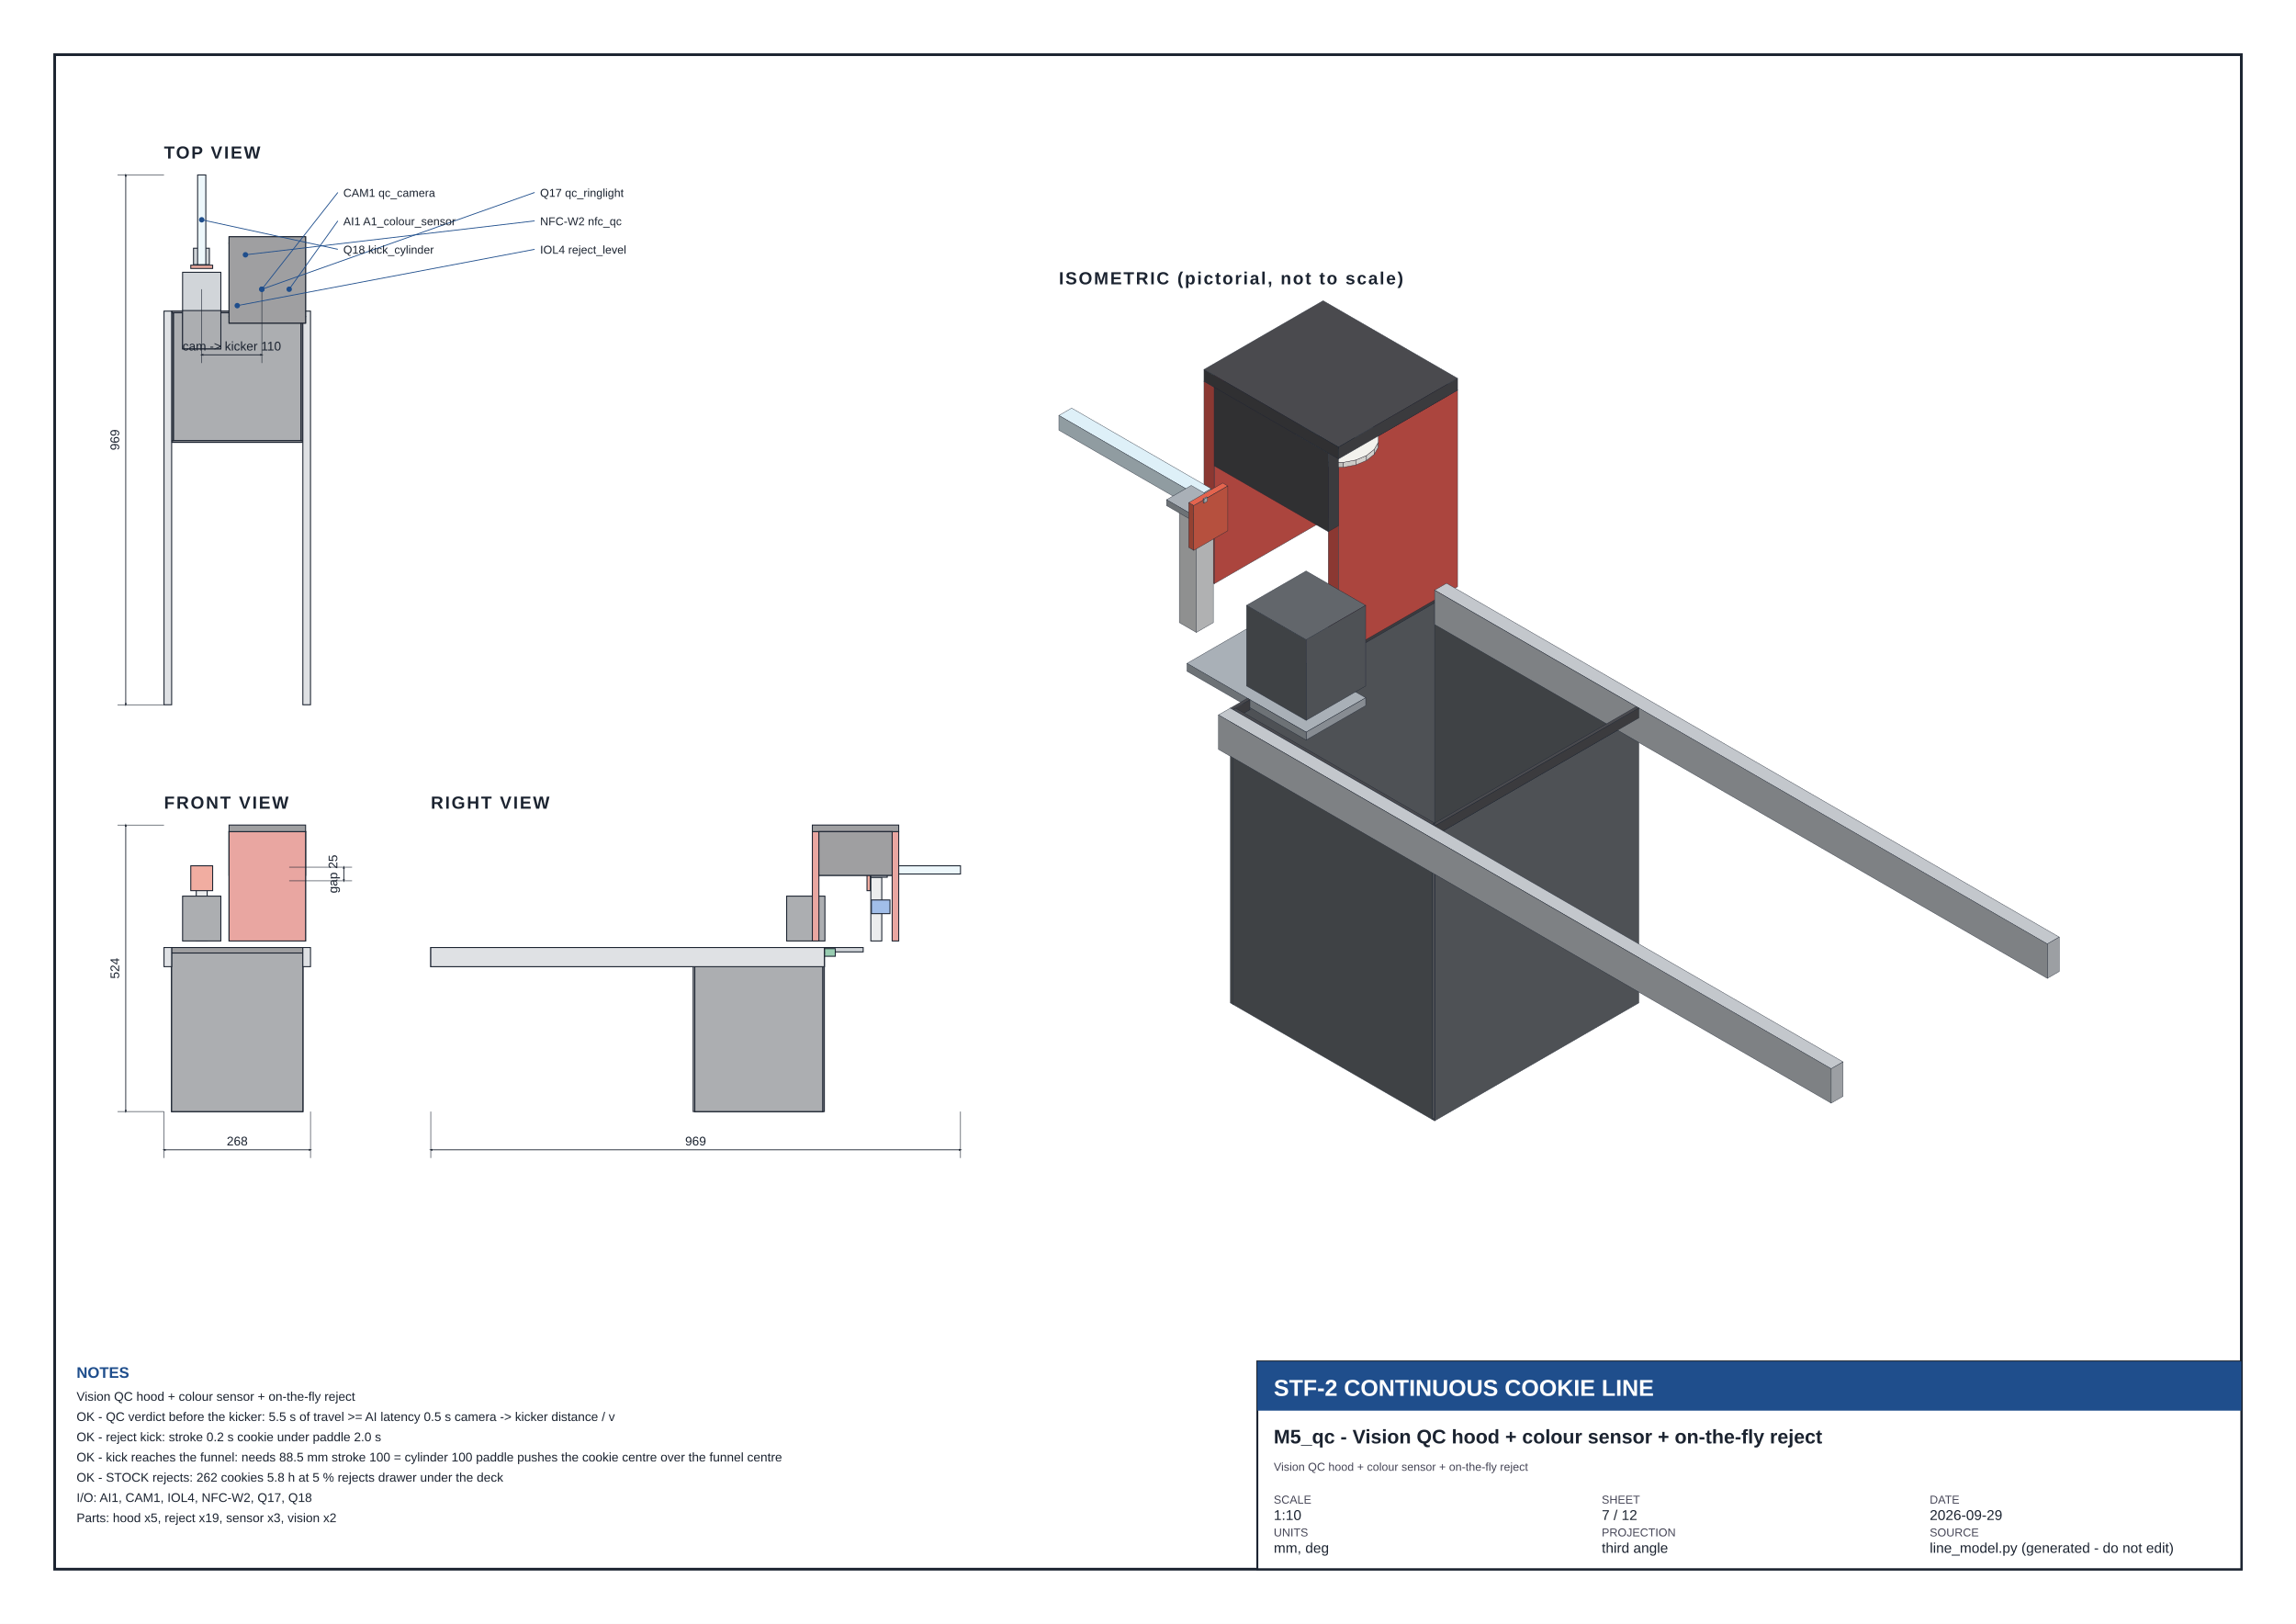
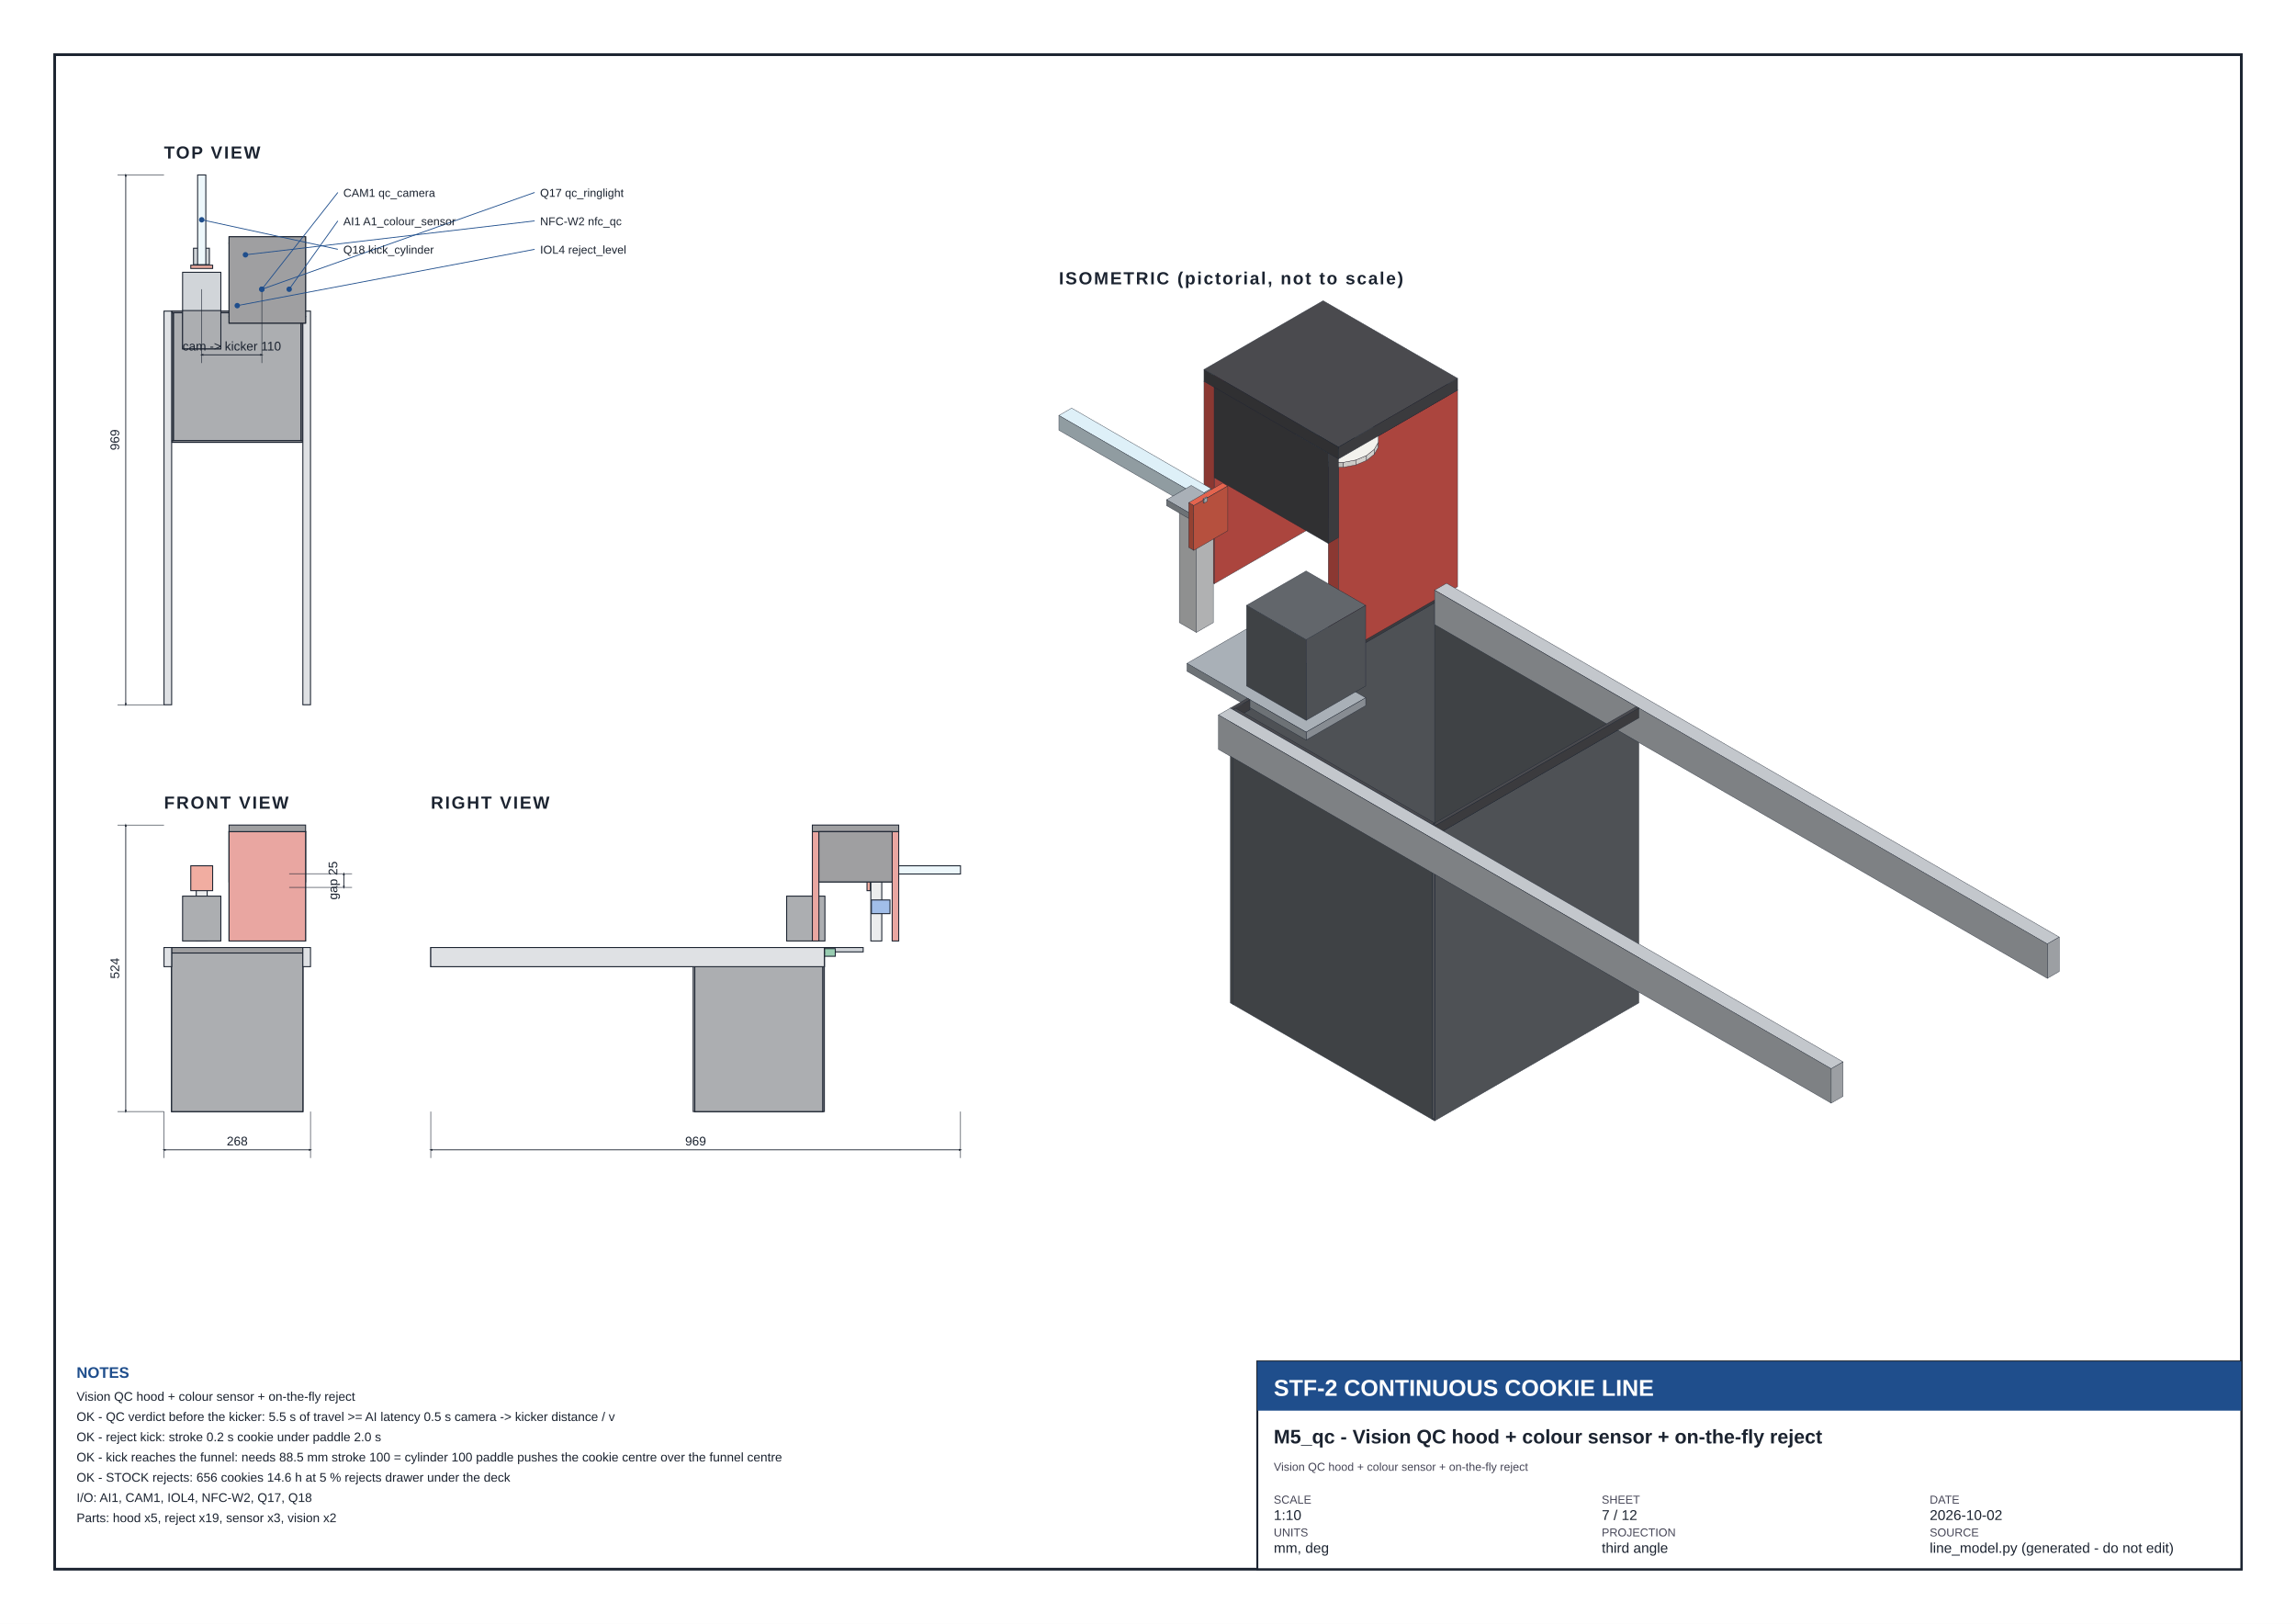
<svg xmlns="http://www.w3.org/2000/svg" width="420mm" height="297mm" viewBox="0 0 420 297">
  <defs>
    <marker id="a" viewBox="0 0 10 10" refX="5" refY="5" markerWidth="4" markerHeight="4" orient="auto-start-reverse">
      <path d="M0,2 L10,5 L0,8 z" fill="#1b2330" />
    </marker>
    <marker id="f" viewBox="0 0 10 10" refX="5" refY="5" markerWidth="5" markerHeight="5" orient="auto">
      <path d="M0,1 L10,5 L0,9 z" fill="#1f4e8c" />
    </marker>
    <pattern id="hatch" width="1.6" height="1.6" patternUnits="userSpaceOnUse" patternTransform="rotate(45)">
      <rect width="1.6" height="1.6" fill="#eef1f5" />
      <line x1="0" y1="0" x2="0" y2="1.6" stroke="#1b2330" stroke-width=".18" />
    </pattern>
  </defs>
  <style>
text{font-family:'Helvetica Neue',Arial,sans-serif;fill:#1b2330}
.vt{font-size:3.2px;font-weight:700;letter-spacing:.3px}
.dt{font-size:2.3px}
.dim{stroke:#1b2330;stroke-width:.15;fill:none}
.ext{stroke:#1b2330;stroke-width:.1}
.tb{font-size:2.6px}.tbh{font-size:4.2px;font-weight:700}.tbs{font-size:2.1px;fill:#445}
.nt{font-size:2.3px}.nh{font-size:2.8px;font-weight:700;fill:#1f4e8c}
.co{font-size:2.1px}.col{stroke:#1f4e8c;stroke-width:.15}
</style>
  <rect width="420" height="297" fill="#ffffff" />
  <rect x="10" y="10" width="400" height="277" fill="none" stroke="#1b2330" stroke-width=".5" />
  <rect x="31.70" y="57.20" width="23.40" height="23.40" fill="#acaeb1" stroke="#1b2330" stroke-width="0.18" />
  <rect x="31.40" y="80.60" width="24.00" height="0.30" fill="#acaeb1" stroke="#1b2330" stroke-width="0.18" />
  <rect x="31.40" y="56.90" width="24.00" height="0.30" fill="#acaeb1" stroke="#1b2330" stroke-width="0.18" />
  <rect x="31.40" y="57.20" width="0.30" height="23.40" fill="#acaeb1" stroke="#1b2330" stroke-width="0.18" />
  <rect x="55.10" y="57.20" width="0.30" height="23.40" fill="#acaeb1" stroke="#1b2330" stroke-width="0.18" />
  <rect x="42.40" y="54.90" width="2.00" height="2.00" fill="#98ccb1" stroke="#1b2330" stroke-width="0.18" />
  <rect x="33.40" y="49.80" width="7.00" height="14.00" fill="#d1d5d9" stroke="#1b2330" stroke-width="0.18" />
  <rect x="31.40" y="80.60" width="24.00" height="0.30" fill="#9f9fa1" stroke="#1b2330" stroke-width="0.18" />
  <rect x="31.40" y="57.20" width="0.30" height="23.40" fill="#9f9fa1" stroke="#1b2330" stroke-width="0.18" />
  <rect x="55.10" y="57.20" width="0.30" height="23.40" fill="#9f9fa1" stroke="#1b2330" stroke-width="0.18" />
  <rect x="31.40" y="56.90" width="2.00" height="0.30" fill="#9f9fa1" stroke="#1b2330" stroke-width="0.18" />
  <rect x="40.40" y="56.90" width="15.00" height="0.30" fill="#9f9fa1" stroke="#1b2330" stroke-width="0.18" />
  <rect x="30.00" y="56.90" width="1.40" height="72.00" fill="#dfe1e4" stroke="#1b2330" stroke-width="0.18" />
  <rect x="55.40" y="56.90" width="1.40" height="72.00" fill="#dfe1e4" stroke="#1b2330" stroke-width="0.18" />
  <rect x="42.90" y="44.90" width="4.00" height="3.40" fill="#a1bee9" stroke="#1b2330" stroke-width="0.18" />
  <rect x="33.40" y="56.80" width="7.00" height="7.00" fill="#acaeb1" stroke="#1b2330" stroke-width="0.18" />
  <rect x="35.90" y="46.40" width="2.00" height="2.00" fill="#ecedee" stroke="#1b2330" stroke-width="0.18" />
  <rect x="35.40" y="45.40" width="2.90" height="3.00" fill="#d1d5d9" stroke="#1b2330" stroke-width="0.18" />
  <rect x="36.70" y="48.40" width="0.40" height="0.10" fill="#dfe1e4" stroke="#1b2330" stroke-width="0.18" />
  <rect x="34.90" y="48.50" width="4.00" height="0.60" fill="#f1ada1" stroke="#1b2330" stroke-width="0.18" />
  <rect x="36.15" y="32.00" width="1.50" height="16.40" fill="#edf7fb" stroke="#1b2330" stroke-width="0.18" />
  <rect x="51.40" y="52.15" width="3.00" height="1.50" fill="#9f9fa1" stroke="#1b2330" stroke-width="0.18" />
  <circle cx="47.90" cy="52.90" r="3.50" fill="#f9f8f5" stroke="#1b2330" stroke-width="0.18" />
  <path d="M46.85,52.90h2.10M47.90,51.85v2.10" stroke="#1b2330" stroke-width="0.1" />
  <rect x="41.90" y="57.90" width="14.00" height="1.20" fill="#e9a6a1" stroke="#1b2330" stroke-width="0.18" />
  <rect x="41.90" y="43.30" width="14.00" height="1.20" fill="#e9a6a1" stroke="#1b2330" stroke-width="0.18" />
  <rect x="54.70" y="44.50" width="1.20" height="13.40" fill="#9f9fa1" stroke="#1b2330" stroke-width="0.18" />
  <rect x="41.90" y="44.50" width="1.20" height="13.40" fill="#9f9fa1" stroke="#1b2330" stroke-width="0.18" />
  <circle cx="47.90" cy="52.90" r="1.50" fill="#9f9fa1" stroke="#1b2330" stroke-width="0.18" />
  <rect x="41.90" y="43.30" width="14.00" height="15.80" fill="#9f9fa1" stroke="#1b2330" stroke-width="0.18" />
  <text x="30.0" y="29.0" class="vt">TOP VIEW</text>
  <rect x="41.90" y="152.10" width="14.00" height="20.00" fill="#e9a6a1" stroke="#1b2330" stroke-width="0.18" />
  <rect x="42.90" y="164.60" width="4.00" height="2.50" fill="#a1bee9" stroke="#1b2330" stroke-width="0.18" />
  <rect x="36.15" y="158.35" width="1.50" height="1.50" fill="#edf7fb" stroke="#1b2330" stroke-width="0.18" />
  <rect x="35.40" y="159.85" width="2.90" height="0.60" fill="#d1d5d9" stroke="#1b2330" stroke-width="0.18" />
  <rect x="35.90" y="160.45" width="2.00" height="11.65" fill="#ecedee" stroke="#1b2330" stroke-width="0.18" />
  <circle cx="36.90" cy="159.10" r="0.20" fill="#dfe1e4" stroke="#1b2330" stroke-width="0.18" />
  <rect x="34.90" y="158.35" width="4.00" height="4.55" fill="#f1ada1" stroke="#1b2330" stroke-width="0.18" />
-   <rect x="51.40" y="157.10" width="3.00" height="1.50" fill="#9f9fa1" stroke="#1b2330" stroke-width="0.18" />
+   <rect x="51.40" y="158.30" width="3.00" height="1.50" fill="#9f9fa1" stroke="#1b2330" stroke-width="0.18" />
  <rect x="46.40" y="152.10" width="3.00" height="4.00" fill="#9f9fa1" stroke="#1b2330" stroke-width="0.18" />
  <rect x="44.40" y="156.10" width="7.00" height="0.50" fill="#f9f8f5" stroke="#1b2330" stroke-width="0.18" />
  <rect x="42.40" y="173.50" width="2.00" height="1.40" fill="#98ccb1" stroke="#1b2330" stroke-width="0.18" />
  <rect x="31.40" y="174.30" width="24.00" height="29.00" fill="#acaeb1" stroke="#1b2330" stroke-width="0.18" />
  <rect x="31.40" y="173.30" width="2.00" height="1.00" fill="#9f9fa1" stroke="#1b2330" stroke-width="0.18" />
  <rect x="40.40" y="173.30" width="15.00" height="1.00" fill="#9f9fa1" stroke="#1b2330" stroke-width="0.18" />
-   <rect x="54.70" y="152.10" width="1.20" height="8.00" fill="#9f9fa1" stroke="#1b2330" stroke-width="0.18" />
-   <rect x="41.90" y="152.10" width="1.20" height="8.00" fill="#9f9fa1" stroke="#1b2330" stroke-width="0.18" />
+   <rect x="54.70" y="152.10" width="1.20" height="9.20" fill="#9f9fa1" stroke="#1b2330" stroke-width="0.18" />
+   <rect x="41.90" y="152.10" width="1.20" height="9.20" fill="#9f9fa1" stroke="#1b2330" stroke-width="0.18" />
  <rect x="41.90" y="152.10" width="14.00" height="20.00" fill="#e9a6a1" stroke="#1b2330" stroke-width="0.18" />
  <rect x="41.90" y="150.90" width="14.00" height="1.20" fill="#9f9fa1" stroke="#1b2330" stroke-width="0.18" />
  <rect x="33.40" y="163.90" width="7.00" height="8.20" fill="#acaeb1" stroke="#1b2330" stroke-width="0.18" />
  <rect x="33.40" y="173.30" width="7.00" height="0.80" fill="#d1d5d9" stroke="#1b2330" stroke-width="0.18" />
  <rect x="31.40" y="174.30" width="0.30" height="29.00" fill="#acaeb1" stroke="#1b2330" stroke-width="0.18" />
  <rect x="55.10" y="174.30" width="0.30" height="29.00" fill="#acaeb1" stroke="#1b2330" stroke-width="0.18" />
  <rect x="31.70" y="203.00" width="23.40" height="0.30" fill="#acaeb1" stroke="#1b2330" stroke-width="0.18" />
  <rect x="31.40" y="173.30" width="0.30" height="1.00" fill="#9f9fa1" stroke="#1b2330" stroke-width="0.18" />
  <rect x="55.10" y="173.30" width="0.30" height="1.00" fill="#9f9fa1" stroke="#1b2330" stroke-width="0.18" />
  <rect x="31.40" y="174.30" width="24.00" height="29.00" fill="#acaeb1" stroke="#1b2330" stroke-width="0.18" />
  <rect x="31.40" y="173.30" width="24.00" height="1.00" fill="#9f9fa1" stroke="#1b2330" stroke-width="0.18" />
  <rect x="30.00" y="173.30" width="1.40" height="3.50" fill="#dfe1e4" stroke="#1b2330" stroke-width="0.18" />
  <rect x="55.40" y="173.30" width="1.40" height="3.50" fill="#dfe1e4" stroke="#1b2330" stroke-width="0.18" />
  <text x="30.0" y="147.9" class="vt">FRONT VIEW</text>
  <rect x="78.80" y="173.30" width="72.00" height="3.50" fill="#dfe1e4" stroke="#1b2330" stroke-width="0.18" />
  <rect x="127.10" y="174.30" width="23.40" height="29.00" fill="#acaeb1" stroke="#1b2330" stroke-width="0.18" />
  <rect x="127.10" y="173.30" width="23.40" height="1.00" fill="#9f9fa1" stroke="#1b2330" stroke-width="0.18" />
  <rect x="150.50" y="173.30" width="0.30" height="1.00" fill="#9f9fa1" stroke="#1b2330" stroke-width="0.18" />
  <rect x="159.20" y="158.90" width="0.10" height="0.40" fill="#dfe1e4" stroke="#1b2330" stroke-width="0.18" />
  <rect x="159.30" y="158.35" width="16.40" height="1.50" fill="#edf7fb" stroke="#1b2330" stroke-width="0.18" />
  <rect x="159.30" y="160.45" width="2.00" height="11.65" fill="#ecedee" stroke="#1b2330" stroke-width="0.18" />
  <rect x="159.30" y="159.85" width="3.00" height="0.60" fill="#d1d5d9" stroke="#1b2330" stroke-width="0.18" />
  <rect x="158.60" y="158.35" width="0.60" height="4.55" fill="#f1ada1" stroke="#1b2330" stroke-width="0.18" />
  <rect x="143.90" y="163.90" width="7.00" height="8.20" fill="#acaeb1" stroke="#1b2330" stroke-width="0.18" />
  <rect x="143.90" y="173.30" width="14.00" height="0.80" fill="#d1d5d9" stroke="#1b2330" stroke-width="0.18" />
-   <rect x="149.80" y="152.10" width="13.40" height="8.00" fill="#9f9fa1" stroke="#1b2330" stroke-width="0.18" />
+   <rect x="149.80" y="152.10" width="13.40" height="9.20" fill="#9f9fa1" stroke="#1b2330" stroke-width="0.18" />
  <rect x="150.80" y="173.50" width="2.00" height="1.40" fill="#98ccb1" stroke="#1b2330" stroke-width="0.18" />
  <rect x="159.40" y="164.60" width="3.40" height="2.50" fill="#a1bee9" stroke="#1b2330" stroke-width="0.18" />
  <rect x="153.30" y="152.10" width="3.00" height="4.00" fill="#9f9fa1" stroke="#1b2330" stroke-width="0.18" />
  <rect x="151.30" y="156.10" width="7.00" height="0.50" fill="#f9f8f5" stroke="#1b2330" stroke-width="0.18" />
-   <rect x="154.05" y="157.10" width="1.50" height="1.50" fill="#9f9fa1" stroke="#1b2330" stroke-width="0.18" />
+   <rect x="154.05" y="158.30" width="1.50" height="1.50" fill="#9f9fa1" stroke="#1b2330" stroke-width="0.18" />
  <rect x="127.10" y="203.00" width="23.40" height="0.30" fill="#acaeb1" stroke="#1b2330" stroke-width="0.18" />
  <rect x="126.80" y="174.30" width="0.30" height="29.00" fill="#acaeb1" stroke="#1b2330" stroke-width="0.18" />
  <rect x="150.50" y="174.30" width="0.30" height="29.00" fill="#acaeb1" stroke="#1b2330" stroke-width="0.18" />
  <rect x="127.10" y="174.30" width="23.40" height="29.00" fill="#acaeb1" stroke="#1b2330" stroke-width="0.18" />
  <rect x="126.80" y="173.30" width="0.30" height="1.00" fill="#9f9fa1" stroke="#1b2330" stroke-width="0.18" />
  <rect x="127.10" y="173.30" width="23.40" height="1.00" fill="#9f9fa1" stroke="#1b2330" stroke-width="0.18" />
  <rect x="150.50" y="173.30" width="0.30" height="1.00" fill="#9f9fa1" stroke="#1b2330" stroke-width="0.18" />
  <rect x="148.60" y="152.10" width="1.20" height="20.00" fill="#e9a6a1" stroke="#1b2330" stroke-width="0.18" />
  <rect x="163.20" y="152.10" width="1.20" height="20.00" fill="#e9a6a1" stroke="#1b2330" stroke-width="0.18" />
  <rect x="148.60" y="150.90" width="15.80" height="1.20" fill="#9f9fa1" stroke="#1b2330" stroke-width="0.18" />
-   <rect x="149.80" y="152.10" width="13.40" height="8.00" fill="#9f9fa1" stroke="#1b2330" stroke-width="0.18" />
+   <rect x="149.80" y="152.10" width="13.40" height="9.20" fill="#9f9fa1" stroke="#1b2330" stroke-width="0.18" />
  <rect x="78.80" y="173.30" width="72.00" height="3.50" fill="#dfe1e4" stroke="#1b2330" stroke-width="0.18" />
  <text x="78.8" y="147.9" class="vt">RIGHT VIEW</text>
  <line x1="30.00" y1="203.30" x2="30.00" y2="211.80" class="ext" />
  <line x1="56.80" y1="203.30" x2="56.80" y2="211.80" class="ext" />
  <line x1="30.00" y1="210.30" x2="56.80" y2="210.30" class="dim" marker-start="url(#a)" marker-end="url(#a)" />
  <text x="43.40" y="209.50" class="dt" text-anchor="middle">268</text>
  <line x1="30.00" y1="203.30" x2="21.50" y2="203.30" class="ext" />
  <line x1="30.00" y1="150.90" x2="21.50" y2="150.90" class="ext" />
  <line x1="23.00" y1="203.30" x2="23.00" y2="150.90" class="dim" marker-start="url(#a)" marker-end="url(#a)" />
  <text x="21.80" y="177.10" class="dt" transform="rotate(-90 21.80 177.10)" text-anchor="middle">524</text>
  <line x1="30.00" y1="128.90" x2="21.50" y2="128.90" class="ext" />
  <line x1="30.00" y1="32.00" x2="21.50" y2="32.00" class="ext" />
  <line x1="23.00" y1="128.90" x2="23.00" y2="32.00" class="dim" marker-start="url(#a)" marker-end="url(#a)" />
  <text x="21.80" y="80.45" class="dt" transform="rotate(-90 21.80 80.45)" text-anchor="middle">969</text>
  <line x1="78.80" y1="203.30" x2="78.80" y2="211.80" class="ext" />
  <line x1="175.70" y1="203.30" x2="175.70" y2="211.80" class="ext" />
  <line x1="78.80" y1="210.30" x2="175.70" y2="210.30" class="dim" marker-start="url(#a)" marker-end="url(#a)" />
  <text x="127.25" y="209.50" class="dt" text-anchor="middle">969</text>
  <line x1="36.90" y1="52.90" x2="36.90" y2="66.40" class="ext" />
  <line x1="47.90" y1="52.90" x2="47.90" y2="66.40" class="ext" />
  <line x1="36.90" y1="64.90" x2="47.90" y2="64.90" class="dim" marker-start="url(#a)" marker-end="url(#a)" />
  <text x="42.40" y="64.10" class="dt" text-anchor="middle">cam -&gt; kicker 110</text>
-   <line x1="52.90" y1="161.10" x2="64.40" y2="161.10" class="ext" />
-   <line x1="52.90" y1="158.60" x2="64.40" y2="158.60" class="ext" />
-   <line x1="62.90" y1="161.10" x2="62.90" y2="158.60" class="dim" marker-start="url(#a)" marker-end="url(#a)" />
-   <text x="61.70" y="159.85" class="dt" transform="rotate(-90 61.70 159.85)" text-anchor="middle">gap 25</text>
+   <line x1="52.90" y1="162.30" x2="64.40" y2="162.30" class="ext" />
+   <line x1="52.90" y1="159.80" x2="64.40" y2="159.80" class="ext" />
+   <line x1="62.90" y1="162.30" x2="62.90" y2="159.80" class="dim" marker-start="url(#a)" marker-end="url(#a)" />
+   <text x="61.70" y="161.05" class="dt" transform="rotate(-90 61.70 161.05)" text-anchor="middle">gap 25</text>
  <line x1="47.9" y1="52.9" x2="61.8" y2="35.2" class="col" />
  <circle cx="47.9" cy="52.9" r=".5" fill="#1f4e8c" />
  <text x="62.8" y="36.0" class="co">CAM1 qc_camera</text>
  <line x1="47.9" y1="52.9" x2="97.8" y2="35.2" class="col" />
  <circle cx="47.9" cy="52.9" r=".5" fill="#1f4e8c" />
  <text x="98.8" y="36.0" class="co">Q17 qc_ringlight</text>
  <line x1="52.9" y1="52.9" x2="61.8" y2="40.4" class="col" />
  <circle cx="52.9" cy="52.9" r=".5" fill="#1f4e8c" />
  <text x="62.8" y="41.2" class="co">AI1 A1_colour_sensor</text>
  <line x1="44.9" y1="46.6" x2="97.8" y2="40.4" class="col" />
  <circle cx="44.9" cy="46.6" r=".5" fill="#1f4e8c" />
  <text x="98.8" y="41.2" class="co">NFC-W2 nfc_qc</text>
  <line x1="36.9" y1="40.2" x2="61.8" y2="45.6" class="col" />
  <circle cx="36.9" cy="40.2" r=".5" fill="#1f4e8c" />
  <text x="62.8" y="46.4" class="co">Q18 kick_cylinder</text>
  <line x1="43.4" y1="55.9" x2="97.8" y2="45.6" class="col" />
  <circle cx="43.4" cy="55.9" r=".5" fill="#1f4e8c" />
  <text x="98.8" y="46.4" class="co">IOL4 reject_level</text>
  <text x="193.7" y="52.0" class="vt">ISOMETRIC (pictorial, not to scale)</text>
  <path d="M262.43,203.92 L298.85,182.89 L262.43,161.86 L226.00,182.89 Z" fill="#62666b" stroke="#1b2330" stroke-width=".06" />
  <path d="M262.43,204.46 L298.85,183.43 L298.85,182.89 L262.43,203.92 Z" fill="#4e5155" stroke="#1b2330" stroke-width=".06" />
  <path d="M262.43,204.46 L226.00,183.43 L226.00,182.89 L262.43,203.92 Z" fill="#3f4245" stroke="#1b2330" stroke-width=".06" />
  <path d="M225.53,131.57 L262.89,110.00 L262.43,109.73 L225.07,131.30 Z" fill="#62666b" stroke="#1b2330" stroke-width=".06" />
  <path d="M225.53,183.70 L262.89,162.13 L262.89,110.00 L225.53,131.57 Z" fill="#4e5155" stroke="#1b2330" stroke-width=".06" />
  <path d="M225.53,183.70 L225.07,183.43 L225.07,131.30 L225.53,131.57 Z" fill="#3f4245" stroke="#1b2330" stroke-width=".06" />
  <path d="M298.85,131.30 L299.32,131.03 L262.89,110.00 L262.43,110.27 Z" fill="#62666b" stroke="#1b2330" stroke-width=".06" />
  <path d="M298.85,183.43 L299.32,183.16 L299.32,131.03 L298.85,131.30 Z" fill="#4e5155" stroke="#1b2330" stroke-width=".06" />
  <path d="M298.85,183.43 L262.43,162.40 L262.43,110.27 L298.85,131.30 Z" fill="#3f4245" stroke="#1b2330" stroke-width=".06" />
  <path d="M239.54,121.69 L262.89,108.21 L262.43,107.94 L239.08,121.42 Z" fill="#4a4a4e" stroke="#1b2330" stroke-width=".06" />
  <path d="M239.54,123.48 L262.89,110.00 L262.89,108.21 L239.54,121.69 Z" fill="#3b3b3e" stroke="#1b2330" stroke-width=".06" />
  <path d="M239.54,123.48 L239.08,123.21 L239.08,121.42 L239.54,121.69 Z" fill="#303032" stroke="#1b2330" stroke-width=".06" />
  <path d="M262.43,152.87 L299.79,131.30 L299.32,131.03 L261.96,152.60 Z" fill="#62666b" stroke="#1b2330" stroke-width=".06" />
  <path d="M262.43,205.00 L299.79,183.43 L299.79,131.30 L262.43,152.87 Z" fill="#4e5155" stroke="#1b2330" stroke-width=".06" />
  <path d="M262.43,205.00 L261.96,204.73 L261.96,152.60 L262.43,152.87 Z" fill="#3f4245" stroke="#1b2330" stroke-width=".06" />
  <path d="M261.96,152.60 L262.43,152.33 L226.00,131.30 L225.53,131.57 Z" fill="#62666b" stroke="#1b2330" stroke-width=".06" />
  <path d="M261.96,204.73 L262.43,204.46 L262.43,152.33 L261.96,152.60 Z" fill="#4e5155" stroke="#1b2330" stroke-width=".06" />
  <path d="M261.96,204.73 L225.53,183.70 L225.53,131.57 L261.96,152.60 Z" fill="#3f4245" stroke="#1b2330" stroke-width=".06" />
  <path d="M242.19,119.98 L245.30,118.18 L242.19,116.38 L239.08,118.18 Z" fill="#3d9f6b" stroke="#1b2330" stroke-width=".06" />
  <path d="M242.19,122.50 L245.30,120.70 L245.30,118.18 L242.19,119.98 Z" fill="#307f55" stroke="#1b2330" stroke-width=".06" />
  <path d="M242.19,122.50 L239.08,120.70 L239.08,118.18 L242.19,119.98 Z" fill="#276745" stroke="#1b2330" stroke-width=".06" />
  <path d="M298.85,129.51 L299.32,129.24 L262.89,108.21 L262.43,108.48 Z" fill="#4a4a4e" stroke="#1b2330" stroke-width=".06" />
  <path d="M298.85,131.30 L299.32,131.03 L299.32,129.24 L298.85,129.51 Z" fill="#3b3b3e" stroke="#1b2330" stroke-width=".06" />
  <path d="M298.85,131.30 L262.43,110.27 L262.43,108.48 L298.85,129.51 Z" fill="#303032" stroke="#1b2330" stroke-width=".06" />
  <path d="M229.58,95.80 L235.81,92.21 L230.52,89.15 L224.29,92.75 Z" fill="#4e84d7" stroke="#1b2330" stroke-width=".06" />
  <path d="M229.58,100.30 L235.81,96.70 L235.81,92.21 L229.58,95.80 Z" fill="#3e69ac" stroke="#1b2330" stroke-width=".06" />
  <path d="M229.58,100.30 L224.29,97.24 L224.29,92.75 L229.58,95.80 Z" fill="#32558b" stroke="#1b2330" stroke-width=".06" />
  <path d="M222.11,70.82 L243.90,58.24 L242.03,57.16 L220.24,69.74 Z" fill="#d6574e" stroke="#1b2330" stroke-width=".06" />
  <path d="M222.11,106.77 L243.90,94.19 L243.90,58.24 L222.11,70.82 Z" fill="#ab453e" stroke="#1b2330" stroke-width=".06" />
  <path d="M222.11,106.77 L220.24,105.69 L220.24,69.74 L222.11,70.82 Z" fill="#8b3832" stroke="#1b2330" stroke-width=".06" />
  <path d="M238.92,133.91 L249.82,127.62 L228.02,115.04 L217.13,121.33 Z" fill="#a9b0b7" stroke="#1b2330" stroke-width=".06" />
  <path d="M238.92,135.35 L249.82,129.06 L249.82,127.62 L238.92,133.91 Z" fill="#878c92" stroke="#1b2330" stroke-width=".06" />
  <path d="M238.92,135.35 L217.13,122.77 L217.13,121.33 L238.92,133.91 Z" fill="#6d7276" stroke="#1b2330" stroke-width=".06" />
  <path d="M218.84,94.72 L221.95,92.93 L218.84,91.13 L215.73,92.93 Z" fill="#dcdedf" stroke="#1b2330" stroke-width=".06" />
  <path d="M218.84,115.67 L221.95,113.87 L221.95,92.93 L218.84,94.72 Z" fill="#b0b1b2" stroke="#1b2330" stroke-width=".06" />
  <path d="M218.84,115.67 L215.73,113.87 L215.73,92.93 L218.84,94.72 Z" fill="#8f9090" stroke="#1b2330" stroke-width=".06" />
  <path d="M225.53,129.78 L228.65,127.98 L228.18,127.71 L225.07,129.51 Z" fill="#4a4a4e" stroke="#1b2330" stroke-width=".06" />
  <path d="M225.53,131.57 L228.65,129.78 L228.65,127.98 L225.53,129.78 Z" fill="#3b3b3e" stroke="#1b2330" stroke-width=".06" />
  <path d="M225.53,131.57 L225.07,131.30 L225.07,129.51 L225.53,129.78 Z" fill="#303032" stroke="#1b2330" stroke-width=".06" />
+   <path d="M251.14,81.65 L255.81,78.95 L253.48,77.60 L248.81,80.30 Z" fill="#4a4a4e" stroke="#1b2330" stroke-width=".06" />
+   <path d="M251.14,84.34 L255.81,81.65 L255.81,78.95 L251.14,81.65 Z" fill="#3b3b3e" stroke="#1b2330" stroke-width=".06" />
+   <path d="M251.14,84.34 L248.81,83.00 L248.81,80.30 L251.14,81.65 Z" fill="#303032" stroke="#1b2330" stroke-width=".06" />
  <path d="M262.89,71.36 L264.76,70.28 L243.90,58.24 L242.03,59.31 Z" fill="#4a4a4e" stroke="#1b2330" stroke-width=".06" />
-   <path d="M262.89,85.74 L264.76,84.66 L264.76,70.28 L262.89,71.36 Z" fill="#3b3b3e" stroke="#1b2330" stroke-width=".06" />
-   <path d="M262.89,85.74 L242.03,73.69 L242.03,59.31 L262.89,71.36 Z" fill="#303032" stroke="#1b2330" stroke-width=".06" />
-   <path d="M251.14,79.49 L255.81,76.79 L253.48,75.45 L248.81,78.14 Z" fill="#4a4a4e" stroke="#1b2330" stroke-width=".06" />
-   <path d="M251.14,82.19 L255.81,79.49 L255.81,76.79 L251.14,79.49 Z" fill="#3b3b3e" stroke="#1b2330" stroke-width=".06" />
-   <path d="M251.14,82.19 L248.81,80.84 L248.81,78.14 L251.14,79.49 Z" fill="#303032" stroke="#1b2330" stroke-width=".06" />
+   <path d="M262.89,87.89 L264.76,86.82 L264.76,70.28 L262.89,71.36 Z" fill="#3b3b3e" stroke="#1b2330" stroke-width=".06" />
+   <path d="M262.89,87.89 L242.03,75.85 L242.03,59.31 L262.89,71.36 Z" fill="#303032" stroke="#1b2330" stroke-width=".06" />
  <path d="M219.23,90.72 L221.56,89.38 L196.03,74.64 L193.70,75.99 Z" fill="#def0f8" stroke="#1b2330" stroke-width=".06" />
  <path d="M219.23,93.42 L221.56,92.07 L221.56,89.38 L219.23,90.72 Z" fill="#b1c0c6" stroke="#1b2330" stroke-width=".06" />
  <path d="M219.23,93.42 L193.70,78.68 L193.70,75.99 L219.23,90.72 Z" fill="#909ca1" stroke="#1b2330" stroke-width=".06" />
  <path d="M244.84,83.94 L266.63,71.36 L264.76,70.28 L242.97,82.86 Z" fill="#d6574e" stroke="#1b2330" stroke-width=".06" />
  <path d="M244.84,119.89 L266.63,107.31 L266.63,71.36 L244.84,83.94 Z" fill="#ab453e" stroke="#1b2330" stroke-width=".06" />
  <path d="M244.84,119.89 L242.97,118.81 L242.97,82.86 L244.84,83.94 Z" fill="#8b3832" stroke="#1b2330" stroke-width=".06" />
  <path d="M238.92,117.01 L249.82,110.72 L238.92,104.43 L228.02,110.72 Z" fill="#62666b" stroke="#1b2330" stroke-width=".06" />
  <path d="M238.92,131.75 L249.82,125.46 L249.82,110.72 L238.92,117.01 Z" fill="#4e5155" stroke="#1b2330" stroke-width=".06" />
  <path d="M238.92,131.75 L228.02,125.46 L228.02,110.72 L238.92,117.01 Z" fill="#3f4245" stroke="#1b2330" stroke-width=".06" />
  <path d="M374.51,172.65 L376.69,171.39 L264.61,106.68 L262.43,107.94 Z" fill="#c3c7cc" stroke="#1b2330" stroke-width=".06" />
  <path d="M374.51,178.94 L376.69,177.68 L376.69,171.39 L374.51,172.65 Z" fill="#9c9fa3" stroke="#1b2330" stroke-width=".06" />
  <path d="M374.51,178.94 L262.43,114.23 L262.43,107.94 L374.51,172.65 Z" fill="#7e8184" stroke="#1b2330" stroke-width=".06" />
  <path d="M218.06,94.10 L222.58,91.49 L217.91,88.79 L213.39,91.40 Z" fill="#a9b0b7" stroke="#1b2330" stroke-width=".06" />
  <path d="M218.06,95.17 L222.58,92.57 L222.58,91.49 L218.06,94.10 Z" fill="#878c92" stroke="#1b2330" stroke-width=".06" />
  <path d="M218.06,95.17 L213.39,92.48 L213.39,91.40 L218.06,94.10 Z" fill="#6d7276" stroke="#1b2330" stroke-width=".06" />
  <path d="M218.37,92.48 L224.60,88.88 L223.67,88.34 L217.44,91.94 Z" fill="#e4644e" stroke="#1b2330" stroke-width=".06" />
  <path d="M218.37,100.66 L224.60,97.06 L224.60,88.88 L218.37,92.48 Z" fill="#b6503e" stroke="#1b2330" stroke-width=".06" />
  <path d="M218.37,100.66 L217.44,100.12 L217.44,91.94 L218.37,92.48 Z" fill="#944132" stroke="#1b2330" stroke-width=".06" />
  <path d="M236.91,80.37 L236.91,81.76 L236.91,80.86 L236.91,79.47 Z" fill="#969692" stroke="#1b2330" stroke-width=".06" />
  <path d="M236.91,81.76 L237.66,83.08 L237.66,82.18 L236.91,80.86 Z" fill="#969692" stroke="#1b2330" stroke-width=".06" />
  <path d="M237.66,83.08 L239.08,84.21 L239.08,83.31 L237.66,82.18 Z" fill="#969692" stroke="#1b2330" stroke-width=".06" />
  <path d="M239.08,84.21 L241.03,85.03 L241.03,84.13 L239.08,83.31 Z" fill="#a09f9c" stroke="#1b2330" stroke-width=".06" />
  <path d="M241.03,85.03 L243.32,85.46 L243.32,84.56 L241.03,84.13 Z" fill="#b2b1ad" stroke="#1b2330" stroke-width=".06" />
  <path d="M243.32,85.46 L245.73,85.46 L245.73,84.56 L243.32,84.56 Z" fill="#c1c0bc" stroke="#1b2330" stroke-width=".06" />
  <path d="M245.73,85.46 L248.02,85.03 L248.02,84.13 L245.73,84.56 Z" fill="#cccbc7" stroke="#1b2330" stroke-width=".06" />
  <path d="M248.02,85.03 L249.97,84.21 L249.97,83.31 L248.02,84.13 Z" fill="#d2d1cd" stroke="#1b2330" stroke-width=".06" />
  <path d="M249.97,84.21 L251.39,83.08 L251.39,82.18 L249.97,83.31 Z" fill="#d2d1cd" stroke="#1b2330" stroke-width=".06" />
  <path d="M251.39,83.08 L252.14,81.76 L252.14,80.86 L251.39,82.18 Z" fill="#cccbc7" stroke="#1b2330" stroke-width=".06" />
  <path d="M252.14,81.76 L252.14,80.37 L252.14,79.47 L252.14,80.86 Z" fill="#c1c0bc" stroke="#1b2330" stroke-width=".06" />
  <path d="M249.97,77.02 L248.02,76.20 L245.73,75.77 L243.32,75.77 L241.03,76.20 L239.08,77.02 L237.66,78.15 L236.91,79.47 L236.91,80.86 L237.66,82.18 L239.08,83.31 L241.03,84.13 L243.32,84.56 L245.73,84.56 L248.02,84.13 L249.97,83.31 L251.39,82.18 L252.14,80.86 L252.14,79.47 L251.39,78.15 Z" fill="#f3f2ed" stroke="#1b2330" stroke-width=".06" />
  <path d="M262.43,151.08 L299.79,129.51 L299.32,129.24 L261.96,150.81 Z" fill="#4a4a4e" stroke="#1b2330" stroke-width=".06" />
  <path d="M262.43,152.87 L299.79,131.30 L299.79,129.51 L262.43,151.08 Z" fill="#3b3b3e" stroke="#1b2330" stroke-width=".06" />
  <path d="M262.43,152.87 L261.96,152.60 L261.96,150.81 L262.43,151.08 Z" fill="#303032" stroke="#1b2330" stroke-width=".06" />
  <path d="M261.96,150.81 L262.43,150.54 L226.00,129.51 L225.53,129.78 Z" fill="#4a4a4e" stroke="#1b2330" stroke-width=".06" />
  <path d="M261.96,152.60 L262.43,152.33 L262.43,150.54 L261.96,150.81 Z" fill="#3b3b3e" stroke="#1b2330" stroke-width=".06" />
  <path d="M261.96,152.60 L225.53,131.57 L225.53,129.78 L261.96,150.81 Z" fill="#303032" stroke="#1b2330" stroke-width=".06" />
  <path d="M220.24,91.31 L220.86,90.95 L220.71,90.86 L220.09,91.22 Z" fill="#c3c7cc" stroke="#1b2330" stroke-width=".06" />
  <path d="M220.24,92.03 L220.86,91.67 L220.86,90.95 L220.24,91.31 Z" fill="#9fa3a7" stroke="#1b2330" stroke-width=".06" />
  <path d="M220.24,92.03 L220.09,91.94 L220.09,91.22 L220.24,91.31 Z" fill="#84878a" stroke="#1b2330" stroke-width=".06" />
+   <path d="M242.97,82.86 L244.84,81.78 L223.98,69.74 L222.11,70.82 Z" fill="#4a4a4e" stroke="#1b2330" stroke-width=".06" />
+   <path d="M242.97,99.40 L244.84,98.32 L244.84,81.78 L242.97,82.86 Z" fill="#3b3b3e" stroke="#1b2330" stroke-width=".06" />
+   <path d="M242.97,99.40 L222.11,87.35 L222.11,70.82 L242.97,82.86 Z" fill="#303032" stroke="#1b2330" stroke-width=".06" />
  <path d="M241.26,79.87 L241.26,80.46 L241.26,73.27 L241.26,72.68 Z" fill="#2d2d30" stroke="#1b2330" stroke-width=".06" />
  <path d="M241.26,80.46 L241.58,81.03 L241.58,73.84 L241.26,73.27 Z" fill="#2d2d30" stroke="#1b2330" stroke-width=".06" />
  <path d="M241.58,81.03 L242.19,81.51 L242.19,74.32 L241.58,73.84 Z" fill="#2d2d30" stroke="#1b2330" stroke-width=".06" />
  <path d="M242.19,81.51 L243.03,81.86 L243.03,74.67 L242.19,74.32 Z" fill="#303033" stroke="#1b2330" stroke-width=".06" />
  <path d="M243.03,81.86 L244.01,82.05 L244.01,74.86 L243.03,74.67 Z" fill="#363639" stroke="#1b2330" stroke-width=".06" />
  <path d="M244.01,82.05 L245.04,82.05 L245.04,74.86 L244.01,74.86 Z" fill="#3a3a3e" stroke="#1b2330" stroke-width=".06" />
  <path d="M245.04,82.05 L246.02,81.86 L246.02,74.67 L245.04,74.86 Z" fill="#3e3e41" stroke="#1b2330" stroke-width=".06" />
  <path d="M246.02,81.86 L246.86,81.51 L246.86,74.32 L246.02,74.67 Z" fill="#404043" stroke="#1b2330" stroke-width=".06" />
  <path d="M246.86,81.51 L247.47,81.03 L247.47,73.84 L246.86,74.32 Z" fill="#404043" stroke="#1b2330" stroke-width=".06" />
  <path d="M247.47,81.03 L247.79,80.46 L247.79,73.27 L247.47,73.84 Z" fill="#3e3e41" stroke="#1b2330" stroke-width=".06" />
  <path d="M247.79,80.46 L247.79,79.87 L247.79,72.68 L247.79,73.27 Z" fill="#3a3a3e" stroke="#1b2330" stroke-width=".06" />
  <path d="M246.86,71.63 L246.02,71.28 L245.04,71.09 L244.01,71.09 L243.03,71.28 L242.19,71.63 L241.58,72.11 L241.26,72.68 L241.26,73.27 L241.58,73.84 L242.19,74.32 L243.03,74.67 L244.01,74.86 L245.04,74.86 L246.02,74.67 L246.86,74.32 L247.47,73.84 L247.79,73.27 L247.79,72.68 L247.47,72.11 Z" fill="#4a4a4e" stroke="#1b2330" stroke-width=".06" />
-   <path d="M242.97,82.86 L244.84,81.78 L223.98,69.74 L222.11,70.82 Z" fill="#4a4a4e" stroke="#1b2330" stroke-width=".06" />
-   <path d="M242.97,97.24 L244.84,96.16 L244.84,81.78 L242.97,82.86 Z" fill="#3b3b3e" stroke="#1b2330" stroke-width=".06" />
-   <path d="M242.97,97.24 L222.11,85.20 L222.11,70.82 L242.97,82.86 Z" fill="#303032" stroke="#1b2330" stroke-width=".06" />
  <path d="M244.84,81.78 L266.63,69.20 L242.03,55.00 L220.24,67.58 Z" fill="#4a4a4e" stroke="#1b2330" stroke-width=".06" />
  <path d="M244.84,83.94 L266.63,71.36 L266.63,69.20 L244.84,81.78 Z" fill="#3b3b3e" stroke="#1b2330" stroke-width=".06" />
  <path d="M244.84,83.94 L220.24,69.74 L220.24,67.58 L244.84,81.78 Z" fill="#303032" stroke="#1b2330" stroke-width=".06" />
  <path d="M334.97,195.47 L337.15,194.22 L225.07,129.51 L222.89,130.76 Z" fill="#c3c7cc" stroke="#1b2330" stroke-width=".06" />
  <path d="M334.97,201.76 L337.15,200.51 L337.15,194.22 L334.97,195.47 Z" fill="#9c9fa3" stroke="#1b2330" stroke-width=".06" />
  <path d="M334.97,201.76 L222.89,137.06 L222.89,130.76 L334.97,195.47 Z" fill="#7e8184" stroke="#1b2330" stroke-width=".06" />
  <text x="14" y="252" class="nh">NOTES</text>
  <text x="14" y="256.2" class="nt">Vision QC hood + colour sensor + on-the-fly reject</text>
  <text x="14" y="259.9" class="nt">OK - QC verdict before the kicker: 5.5 s of travel &gt;= AI latency 0.5 s camera -&gt; kicker distance / v</text>
  <text x="14" y="263.6" class="nt">OK - reject kick: stroke 0.2 s cookie under paddle 2.0 s</text>
  <text x="14" y="267.3" class="nt">OK - kick reaches the funnel: needs 88.5 mm stroke 100 = cylinder 100 paddle pushes the cookie centre over the funnel centre</text>
-   <text x="14" y="271.0" class="nt">OK - STOCK rejects: 262 cookies 5.8 h at 5 % rejects drawer under the deck</text>
+   <text x="14" y="271.0" class="nt">OK - STOCK rejects: 656 cookies 14.6 h at 5 % rejects drawer under the deck</text>
  <text x="14" y="274.7" class="nt">I/O: AI1, CAM1, IOL4, NFC-W2, Q17, Q18</text>
  <text x="14" y="278.4" class="nt">Parts: hood x5, reject x19, sensor x3, vision x2</text>
  <rect x="230" y="249" width="180" height="38" fill="#fff" stroke="#1b2330" stroke-width=".35" />
  <rect x="230" y="249" width="180" height="9" fill="#1f4e8c" />
  <text x="233" y="255.3" class="tbh" style="fill:#fff">STF-2 CONTINUOUS COOKIE LINE</text>
  <text x="233" y="264" class="tbh" style="font-size:3.6px">M5_qc - Vision QC hood + colour sensor + on-the-fly reject</text>
  <text x="233" y="269" class="tbs">Vision QC hood + colour sensor + on-the-fly reject</text>
  <text x="233" y="275" class="tbs">SCALE</text>
  <text x="233" y="278" class="tb">1:10</text>
  <text x="293" y="275" class="tbs">SHEET</text>
  <text x="293" y="278" class="tb">7 / 12</text>
  <text x="353" y="275" class="tbs">DATE</text>
-   <text x="353" y="278" class="tb">2026-09-29</text>
+   <text x="353" y="278" class="tb">2026-10-02</text>
  <text x="233" y="281" class="tbs">UNITS</text>
  <text x="233" y="284" class="tb">mm, deg</text>
  <text x="293" y="281" class="tbs">PROJECTION</text>
  <text x="293" y="284" class="tb">third angle</text>
  <text x="353" y="281" class="tbs">SOURCE</text>
  <text x="353" y="284" class="tb">line_model.py (generated - do not edit)</text>
</svg>
